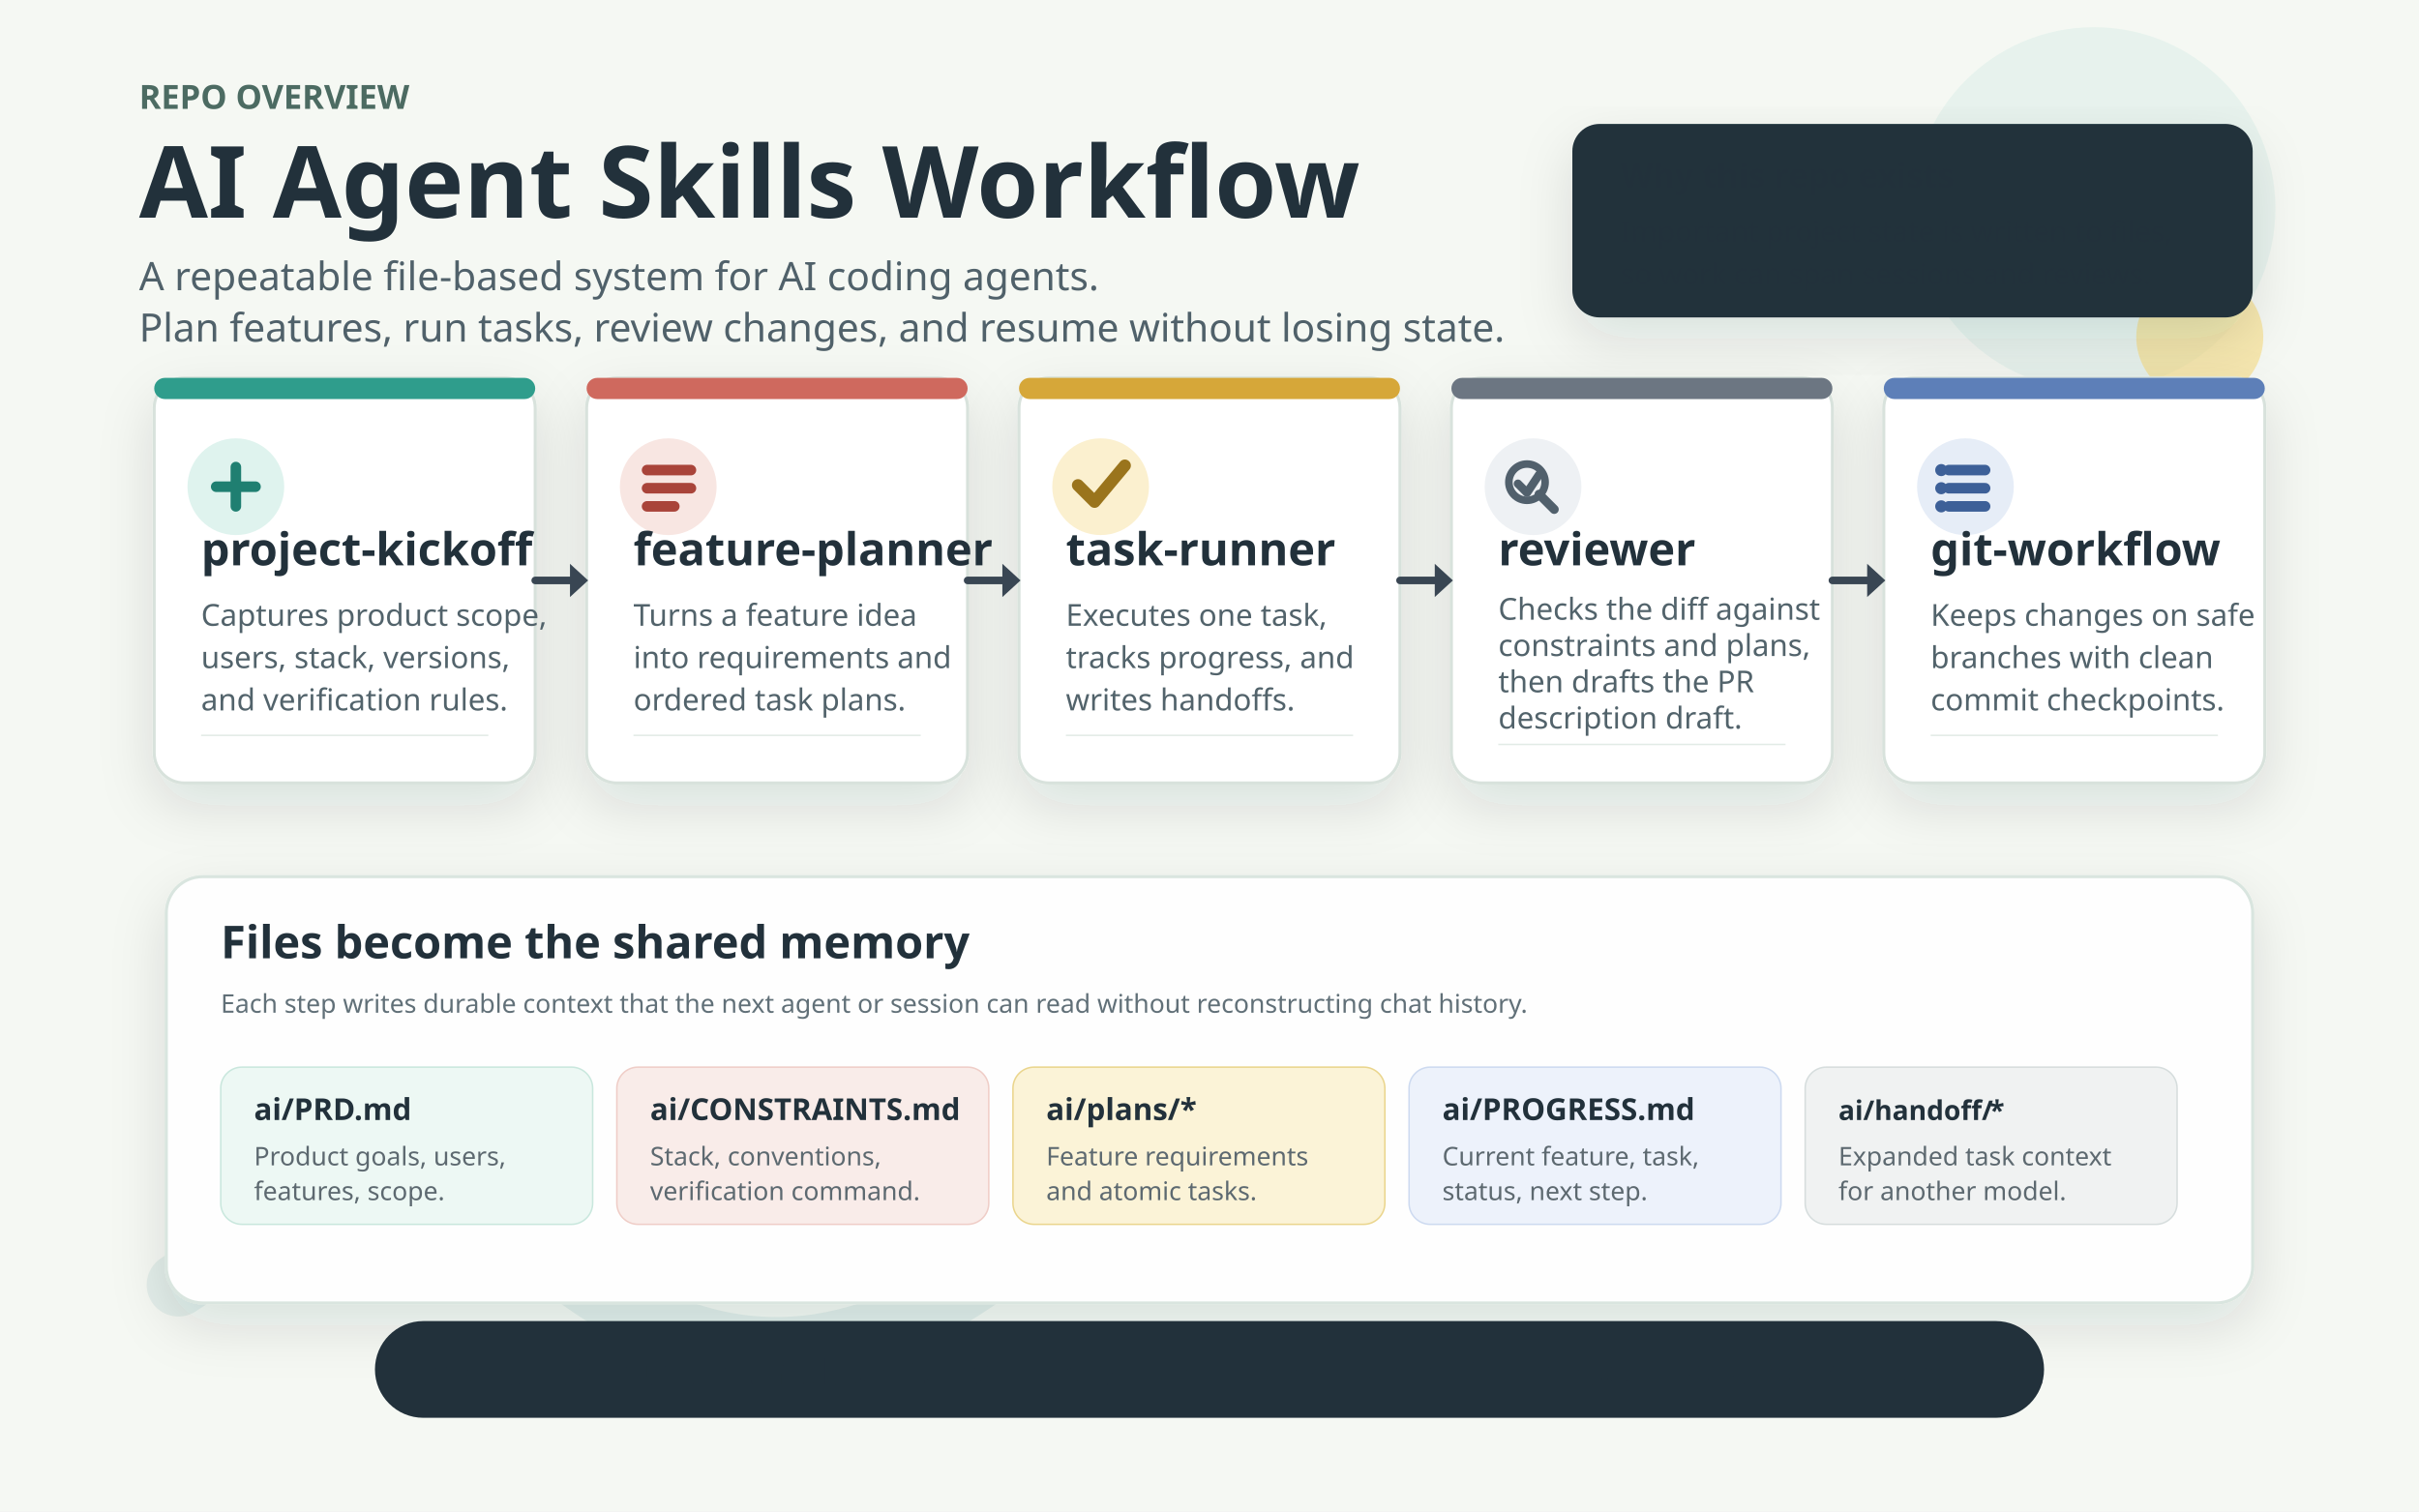
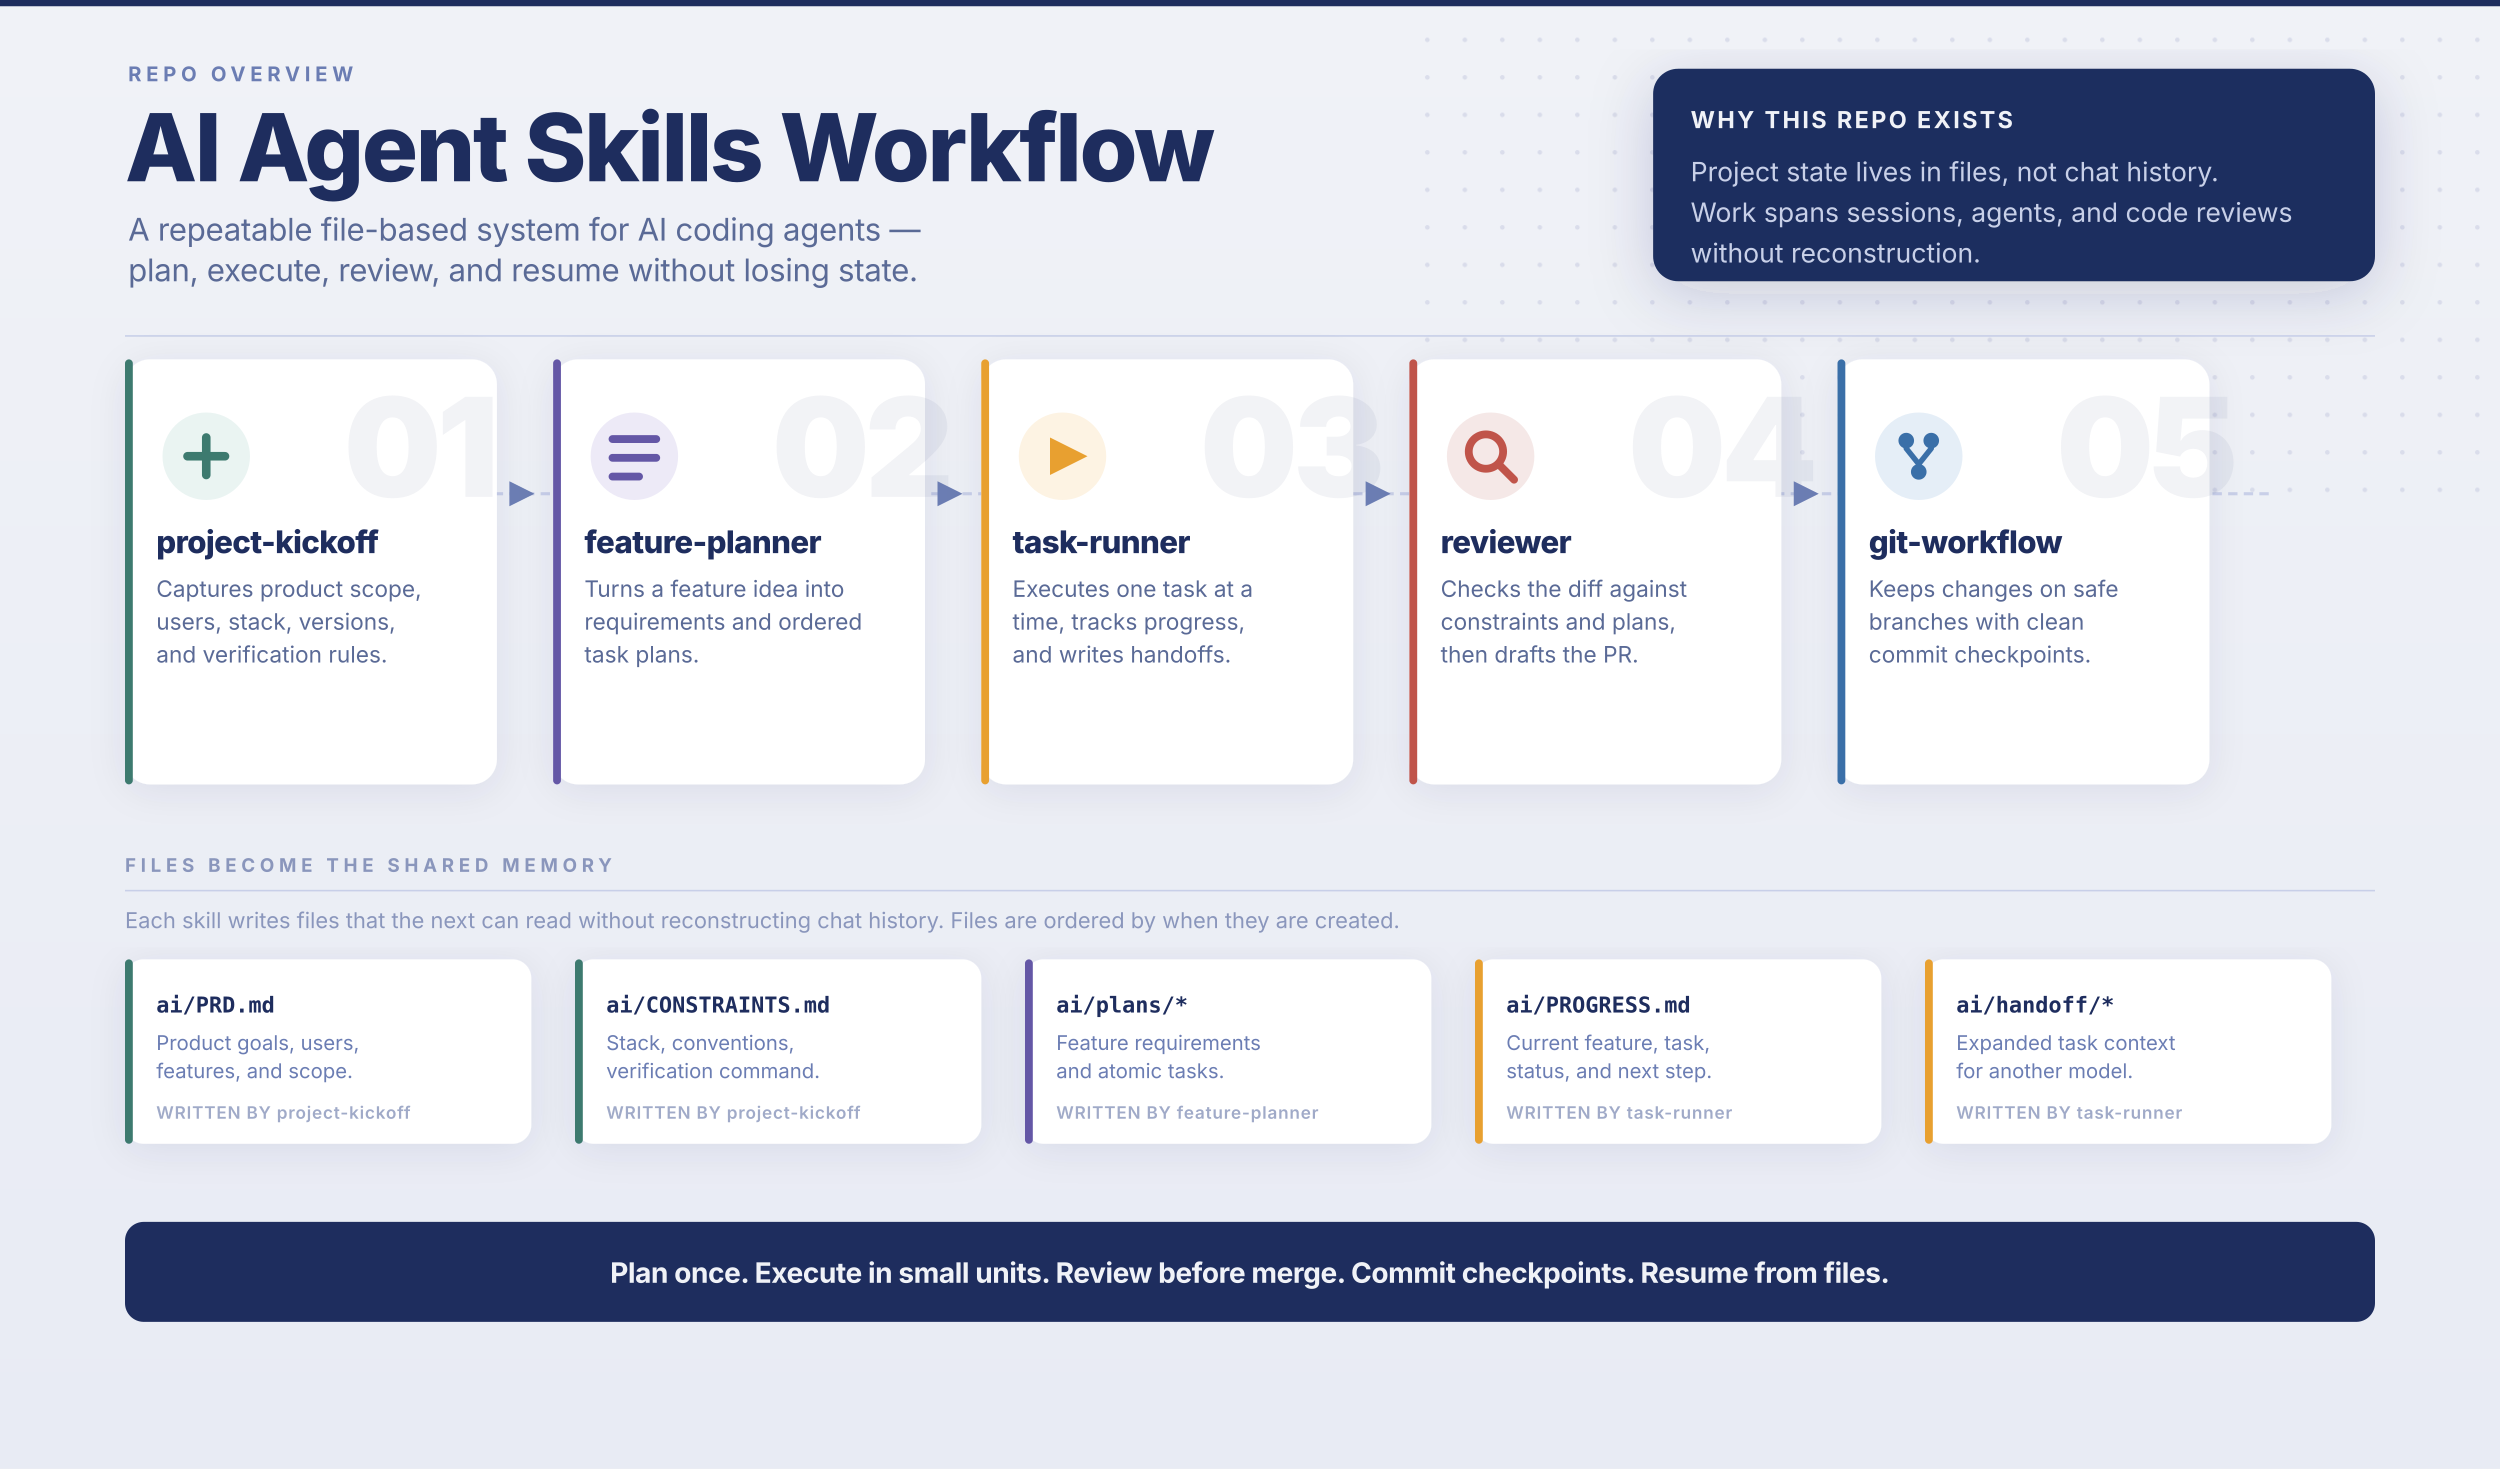
- <svg xmlns="http://www.w3.org/2000/svg" width="1600" height="1000" viewBox="0 0 1600 1000" role="img" aria-labelledby="title desc">
+ <svg xmlns="http://www.w3.org/2000/svg" width="1600" height="940" viewBox="0 0 1600 940" role="img" aria-labelledby="title desc">
  <defs>
-     <linearGradient id="paper" x1="0" y1="0" x2="1" y2="1">
-       <stop offset="0" stop-color="#fbfcf8" />
-       <stop offset="0.55" stop-color="#f3f7f1" />
-       <stop offset="1" stop-color="#eef5f6" />
+     <linearGradient id="bg" x1="0" y1="0" x2="0" y2="1">
+       <stop offset="0" stop-color="#f0f2f7" />
+       <stop offset="1" stop-color="#e8ebf4" />
    </linearGradient>
-     <filter id="soft-shadow" x="-20%" y="-20%" width="140%" height="150%">
-       <feDropShadow dx="0" dy="14" stdDeviation="18" flood-color="#23303a" flood-opacity="0.12" />
+     <filter id="card-shadow" x="-10%" y="-10%" width="130%" height="140%">
+       <feDropShadow dx="0" dy="4" stdDeviation="12" flood-color="#1e2d5e" flood-opacity="0.08" />
    </filter>
-     <pattern id="pinstripe" width="28" height="28" patternUnits="userSpaceOnUse" patternTransform="rotate(45)">
-       <rect width="28" height="28" fill="none" />
-       <path d="M0 0H28" stroke="#d9e4df" stroke-width="1" opacity="0.55" />
+     <filter id="elevated-shadow" x="-15%" y="-15%" width="140%" height="150%">
+       <feDropShadow dx="0" dy="8" stdDeviation="20" flood-color="#1e2d5e" flood-opacity="0.18" />
+     </filter>
+     <pattern id="dotgrid" x="0" y="0" width="24" height="24" patternUnits="userSpaceOnUse">
+       <circle cx="1.5" cy="1.5" r="1.5" fill="#c5cae0" opacity="0.5" />
    </pattern>
-     <marker id="arrow" viewBox="0 0 10 10" refX="8.5" refY="5" markerWidth="11" markerHeight="11" orient="auto-start-reverse">
-       <path d="M0 0L10 5L0 10Z" fill="#394653" />
-     </marker>
    <style>
-       text {
-         font-family: "Noto Sans", "DejaVu Sans", sans-serif;
-         fill: #22313b;
+       text { font-family: "Inter", "Helvetica Neue", "Arial", sans-serif; }
+       .eyebrow {
+         font-size: 13px; font-weight: 700; letter-spacing: 3px; fill: #6b7db3;
      }
-       .eyebrow {
-         font-size: 22px;
-         font-weight: 700;
-         letter-spacing: 0;
-         fill: #4c6b62;
+       .hero-title {
+         font-size: 60px; font-weight: 800; fill: #1e2d5e; letter-spacing: -1.5px;
      }
-       .title {
-         font-size: 66px;
-         font-weight: 800;
+       .hero-sub {
+         font-size: 20px; font-weight: 400; fill: #5a6a96; letter-spacing: -0.2px;
      }
-       .subtitle {
-         font-size: 26px;
-         fill: #50616a;
+       .why-title {
+         font-size: 15px; font-weight: 700; letter-spacing: 1.5px; fill: #f0f2f7;
      }
-       .panel-title {
-         font-size: 30px;
-         font-weight: 800;
+       .why-body {
+         font-size: 17px; fill: #c8d0e8;
      }
-       .panel-copy {
-         font-size: 20px;
-         fill: #52636b;
+       .step-num {
+         font-size: 88px; font-weight: 900; fill: #1e2d5e; opacity: 0.06; letter-spacing: -3px;
      }
-       .file-label {
-         font-size: 20px;
-         font-weight: 700;
+       .step-name {
+         font-size: 20px; font-weight: 800; fill: #1e2d5e; letter-spacing: -0.4px;
      }
-       .file-copy {
-         font-size: 17px;
-         fill: #5d6970;
+       .step-body {
+         font-size: 14.5px; font-weight: 400; fill: #5a6a96;
      }
-       .small {
-         font-size: 17px;
-         fill: #617078;
+       .section-label {
+         font-size: 12px; font-weight: 700; letter-spacing: 3px; fill: #8a96bc;
      }
-       .mono {
-         font-family: "Noto Sans Mono", "DejaVu Sans Mono", monospace;
-         font-size: 17px;
-         fill: #4b5960;
+       .file-name {
+         font-size: 14px; font-weight: 700; fill: #1e2d5e;
+         font-family: "SF Mono", "Fira Code", "Consolas", monospace;
+       }
+       .file-desc {
+         font-size: 13px; fill: #6b7db3;
+       }
+       .file-by {
+         font-size: 11px; font-weight: 600; fill: #a0aac8; letter-spacing: 0.5px;
+       }
+       .footer-text {
+         font-size: 18px; font-weight: 700; fill: #f0f2f7; letter-spacing: -0.3px;
      }
    </style>
  </defs>
-   <rect x="0" y="0" width="1600" height="1000" fill="#f5f8f3" />
-   <circle cx="1385" cy="138" r="120" fill="#e5f2ec" opacity="0.9" />
-   <circle cx="1455" cy="223" r="42" fill="#f7d977" opacity="0.55" />
-   <path d="M118 850C218 782 303 788 384 846C480 915 571 903 660 836" fill="none" stroke="#dbe9e4" stroke-width="42" stroke-linecap="round" opacity="0.72" />
-   <g transform="translate(92 72)">
-     <text class="eyebrow" x="0" y="0">REPO OVERVIEW</text>
-     <text class="title" x="0" y="72">AI Agent Skills Workflow</text>
-     <text class="subtitle" x="0" y="120">A repeatable file-based system for AI coding agents.</text>
-     <text class="subtitle" x="0" y="154">Plan features, run tasks, review changes, and resume without losing state.</text>
+   <rect width="1600" height="940" fill="url(#bg)" />
+   <rect x="900" y="0" width="700" height="320" fill="url(#dotgrid)" />
+   <rect x="0" y="0" width="1600" height="4" fill="#1e2d5e" />
+   <g transform="translate(80 52)">
+     <text class="eyebrow" x="2" y="0">REPO OVERVIEW</text>
+     <text class="hero-title" x="0" y="64">AI Agent Skills Workflow</text>
+     <text class="hero-sub" x="2" y="102">A repeatable file-based system for AI coding agents —</text>
+     <text class="hero-sub" x="2" y="128">plan, execute, review, and resume without losing state.</text>
  </g>
-   <g transform="translate(1040 82)">
-     <rect x="0" y="0" width="450" height="128" rx="18" fill="#22313b" filter="url(#soft-shadow)" />
-     <text x="32" y="42" fill="#f8fbf8" font-size="22" font-weight="800">Why this repo exists</text>
-     <text x="32" y="78" fill="#dbe7df" font-size="19">Important project state is written to files,</text>
-     <text x="32" y="106" fill="#dbe7df" font-size="19">so work can span sessions and reviews.</text>
+   <g transform="translate(1058 44)">
+     <rect x="0" y="0" width="462" height="136" rx="16" fill="#1e2d5e" filter="url(#elevated-shadow)" />
+     <text class="why-title" x="24" y="38">WHY THIS REPO EXISTS</text>
+     <text class="why-body" x="24" y="72">Project state lives in files, not chat history.</text>
+     <text class="why-body" x="24" y="98">Work spans sessions, agents, and code reviews</text>
+     <text class="why-body" x="24" y="124">without reconstruction.</text>
  </g>
-   <g transform="translate(102 250)">
-     <rect x="0" y="0" width="252" height="268" rx="20" fill="#ffffff" stroke="#d8e2dc" stroke-width="2" filter="url(#soft-shadow)" />
-     <rect x="0" y="0" width="252" height="14" rx="7" fill="#2f9d8c" />
-     <circle cx="54" cy="72" r="32" fill="#dff3ee" />
-     <path d="M41 72H67M54 59V85" stroke="#1f7f71" stroke-width="7" stroke-linecap="round" />
-     <text class="panel-title" x="31" y="124">project-kickoff</text>
-     <text class="panel-copy" x="31" y="164">Captures product scope,</text>
-     <text class="panel-copy" x="31" y="192">users, stack, versions,</text>
-     <text class="panel-copy" x="31" y="220">and verification rules.</text>
-     <rect x="31" y="236" width="190" height="1" fill="#e2ebe6" />
+   <line x1="80" y1="215" x2="1520" y2="215" stroke="#c8cfe8" stroke-width="1" />
+   <line x1="146" y1="316" x2="1454" y2="316" stroke="#c8cfe8" stroke-width="2" stroke-dasharray="6 4" />
+   <g transform="translate(80 230)">
+     <rect x="0" y="0" width="238" height="272" rx="16" fill="#ffffff" filter="url(#card-shadow)" />
+     <rect x="0" y="0" width="5" height="272" rx="2.5" fill="#3d7a6f" />
+     <text class="step-num" x="140" y="88">01</text>
+     <circle cx="52" cy="62" r="28" fill="#eaf4f2" />
+     <line x1="52" y1="50" x2="52" y2="74" stroke="#3d7a6f" stroke-width="5.5" stroke-linecap="round" />
+     <line x1="40" y1="62" x2="64" y2="62" stroke="#3d7a6f" stroke-width="5.5" stroke-linecap="round" />
+     <text class="step-name" x="20" y="124">project-kickoff</text>
+     <text class="step-body" x="20" y="152">Captures product scope,</text>
+     <text class="step-body" x="20" y="173">users, stack, versions,</text>
+     <text class="step-body" x="20" y="194">and verification rules.</text>
  </g>
-   <g transform="translate(388 250)">
-     <rect x="0" y="0" width="252" height="268" rx="20" fill="#ffffff" stroke="#d8e2dc" stroke-width="2" filter="url(#soft-shadow)" />
-     <rect x="0" y="0" width="252" height="14" rx="7" fill="#cf695e" />
-     <circle cx="54" cy="72" r="32" fill="#f8e6e2" />
-     <path d="M40 61H69M40 73H69M40 85H58" stroke="#a9443a" stroke-width="7" stroke-linecap="round" />
-     <text class="panel-title" x="31" y="124">feature-planner</text>
-     <text class="panel-copy" x="31" y="164">Turns a feature idea</text>
-     <text class="panel-copy" x="31" y="192">into requirements and</text>
-     <text class="panel-copy" x="31" y="220">ordered task plans.</text>
-     <rect x="31" y="236" width="190" height="1" fill="#e2ebe6" />
+   <polygon points="326,308 342,316 326,324" fill="#6b7db3" />
+   <g transform="translate(354 230)">
+     <rect x="0" y="0" width="238" height="272" rx="16" fill="#ffffff" filter="url(#card-shadow)" />
+     <rect x="0" y="0" width="5" height="272" rx="2.5" fill="#6457a6" />
+     <text class="step-num" x="140" y="88">02</text>
+     <circle cx="52" cy="62" r="28" fill="#edeaf7" />
+     <line x1="38" y1="51" x2="66" y2="51" stroke="#6457a6" stroke-width="5" stroke-linecap="round" />
+     <line x1="38" y1="63" x2="66" y2="63" stroke="#6457a6" stroke-width="5" stroke-linecap="round" />
+     <line x1="38" y1="75" x2="55" y2="75" stroke="#6457a6" stroke-width="5" stroke-linecap="round" />
+     <text class="step-name" x="20" y="124">feature-planner</text>
+     <text class="step-body" x="20" y="152">Turns a feature idea into</text>
+     <text class="step-body" x="20" y="173">requirements and ordered</text>
+     <text class="step-body" x="20" y="194">task plans.</text>
  </g>
-   <g transform="translate(674 250)">
-     <rect x="0" y="0" width="252" height="268" rx="20" fill="#ffffff" stroke="#d8e2dc" stroke-width="2" filter="url(#soft-shadow)" />
-     <rect x="0" y="0" width="252" height="14" rx="7" fill="#d6a739" />
-     <circle cx="54" cy="72" r="32" fill="#fbf0cf" />
-     <path d="M39 71L50 82L70 58" stroke="#9a741c" stroke-width="8" stroke-linecap="round" stroke-linejoin="round" fill="none" />
-     <text class="panel-title" x="31" y="124">task-runner</text>
-     <text class="panel-copy" x="31" y="164">Executes one task,</text>
-     <text class="panel-copy" x="31" y="192">tracks progress, and</text>
-     <text class="panel-copy" x="31" y="220">writes handoffs.</text>
-     <rect x="31" y="236" width="190" height="1" fill="#e2ebe6" />
+   <polygon points="600,308 616,316 600,324" fill="#6b7db3" />
+   <g transform="translate(628 230)">
+     <rect x="0" y="0" width="238" height="272" rx="16" fill="#ffffff" filter="url(#card-shadow)" />
+     <rect x="0" y="0" width="5" height="272" rx="2.5" fill="#e8a030" />
+     <text class="step-num" x="140" y="88">03</text>
+     <circle cx="52" cy="62" r="28" fill="#fdf3e3" />
+     <polygon points="44,50 44,74 68,62" fill="#e8a030" />
+     <text class="step-name" x="20" y="124">task-runner</text>
+     <text class="step-body" x="20" y="152">Executes one task at a</text>
+     <text class="step-body" x="20" y="173">time, tracks progress,</text>
+     <text class="step-body" x="20" y="194">and writes handoffs.</text>
  </g>
-   <g transform="translate(960 250)">
-     <rect x="0" y="0" width="252" height="268" rx="20" fill="#ffffff" stroke="#d8e2dc" stroke-width="2" filter="url(#soft-shadow)" />
-     <rect x="0" y="0" width="252" height="14" rx="7" fill="#6c7682" />
-     <circle cx="54" cy="72" r="32" fill="#eef1f4" />
-     <circle cx="50" cy="69" r="12" fill="none" stroke="#51606c" stroke-width="5" />
-     <path d="M58 77L68 87" stroke="#51606c" stroke-width="6" stroke-linecap="round" />
-     <path d="M44 70L50 76L58 64" stroke="#51606c" stroke-width="5.5" stroke-linecap="round" stroke-linejoin="round" fill="none" />
-     <text class="panel-title" x="31" y="124">reviewer</text>
-     <text class="panel-copy" x="31" y="160">Checks the diff against</text>
-     <text class="panel-copy" x="31" y="184">constraints and plans,</text>
-     <text class="panel-copy" x="31" y="208">then drafts the PR</text>
-     <text class="panel-copy" x="31" y="232">description draft.</text>
-     <rect x="31" y="242" width="190" height="1" fill="#e2ebe6" />
+   <polygon points="874,308 890,316 874,324" fill="#6b7db3" />
+   <g transform="translate(902 230)">
+     <rect x="0" y="0" width="238" height="272" rx="16" fill="#ffffff" filter="url(#card-shadow)" />
+     <rect x="0" y="0" width="5" height="272" rx="2.5" fill="#c0544a" />
+     <text class="step-num" x="140" y="88">04</text>
+     <circle cx="52" cy="62" r="28" fill="#f5e8e7" />
+     <circle cx="49" cy="59" r="11" fill="none" stroke="#c0544a" stroke-width="5" />
+     <line x1="57" y1="67" x2="67" y2="77" stroke="#c0544a" stroke-width="5" stroke-linecap="round" />
+     <text class="step-name" x="20" y="124">reviewer</text>
+     <text class="step-body" x="20" y="152">Checks the diff against</text>
+     <text class="step-body" x="20" y="173">constraints and plans,</text>
+     <text class="step-body" x="20" y="194">then drafts the PR.</text>
  </g>
-   <g transform="translate(1246 250)">
-     <rect x="0" y="0" width="252" height="268" rx="20" fill="#ffffff" stroke="#d8e2dc" stroke-width="2" filter="url(#soft-shadow)" />
-     <rect x="0" y="0" width="252" height="14" rx="7" fill="#5d7fb8" />
-     <circle cx="54" cy="72" r="32" fill="#e6edf7" />
-     <path d="M43 61H67M43 73H67M43 85H67" stroke="#3d6098" stroke-width="7" stroke-linecap="round" />
-     <circle cx="38" cy="61" r="4" fill="#3d6098" />
-     <circle cx="38" cy="73" r="4" fill="#3d6098" />
-     <circle cx="38" cy="85" r="4" fill="#3d6098" />
-     <text class="panel-title" x="31" y="124">git-workflow</text>
-     <text class="panel-copy" x="31" y="164">Keeps changes on safe</text>
-     <text class="panel-copy" x="31" y="192">branches with clean</text>
-     <text class="panel-copy" x="31" y="220">commit checkpoints.</text>
-     <rect x="31" y="236" width="190" height="1" fill="#e2ebe6" />
+   <polygon points="1148,308 1164,316 1148,324" fill="#6b7db3" />
+   <g transform="translate(1176 230)">
+     <rect x="0" y="0" width="238" height="272" rx="16" fill="#ffffff" filter="url(#card-shadow)" />
+     <rect x="0" y="0" width="5" height="272" rx="2.5" fill="#3a6fa8" />
+     <text class="step-num" x="140" y="88">05</text>
+     <circle cx="52" cy="62" r="28" fill="#e5eef7" />
+     <circle cx="44" cy="52" r="5" fill="#3a6fa8" />
+     <circle cx="60" cy="52" r="5" fill="#3a6fa8" />
+     <circle cx="52" cy="72" r="5" fill="#3a6fa8" />
+     <line x1="44" y1="57" x2="52" y2="67" stroke="#3a6fa8" stroke-width="3.5" stroke-linecap="round" />
+     <line x1="60" y1="57" x2="52" y2="67" stroke="#3a6fa8" stroke-width="3.5" stroke-linecap="round" />
+     <text class="step-name" x="20" y="124">git-workflow</text>
+     <text class="step-body" x="20" y="152">Keeps changes on safe</text>
+     <text class="step-body" x="20" y="173">branches with clean</text>
+     <text class="step-body" x="20" y="194">commit checkpoints.</text>
  </g>
-   <g fill="#394653" stroke="#394653" stroke-width="5" stroke-linecap="round">
-     <path d="M354 384H378" />
-     <path d="M640 384H664" />
-     <path d="M926 384H950" />
-     <path d="M1212 384H1236" />
-     <path d="M377 373L389 384L377 395Z" stroke="none" />
-     <path d="M663 373L675 384L663 395Z" stroke="none" />
-     <path d="M949 373L961 384L949 395Z" stroke="none" />
-     <path d="M1235 373L1247 384L1235 395Z" stroke="none" />
+   <text class="section-label" x="80" y="558">FILES BECOME THE SHARED MEMORY</text>
+   <line x1="80" y1="570" x2="1520" y2="570" stroke="#c8cfe8" stroke-width="1" />
+   <text x="80" y="594" style="font-size:14px; fill:#8a96bc; font-family: Inter, Helvetica Neue, Arial, sans-serif;">
+     Each skill writes files that the next can read without reconstructing chat history. Files are ordered by when they are created.
+   </text>
+   <g transform="translate(80 614)">
+     <rect x="0" y="0" width="260" height="118" rx="12" fill="#ffffff" filter="url(#card-shadow)" />
+     <rect x="0" y="0" width="5" height="118" rx="2.5" fill="#3d7a6f" />
+     <text class="file-name" x="20" y="34">ai/PRD.md</text>
+     <text class="file-desc" x="20" y="58">Product goals, users,</text>
+     <text class="file-desc" x="20" y="76">features, and scope.</text>
+     <text class="file-by" x="20" y="102">WRITTEN BY project-kickoff</text>
  </g>
-   <g transform="translate(110 580)">
-     <rect x="0" y="0" width="1380" height="282" rx="24" fill="#fefefe" stroke="#d9e5df" stroke-width="2" filter="url(#soft-shadow)" />
-     <text x="36" y="54" font-size="30" font-weight="800">Files become the shared memory</text>
-     <text x="36" y="90" class="small">Each step writes durable context that the next agent or session can read without reconstructing chat history.</text>
-     <g transform="translate(36 126)">
-       <rect x="0" y="0" width="246" height="104" rx="14" fill="#edf8f4" stroke="#c9e7dd" />
-       <text class="file-label" x="22" y="35">ai/PRD.md</text>
-       <text class="file-copy" x="22" y="65">Product goals, users,</text>
-       <text class="file-copy" x="22" y="88">features, scope.</text>
-     </g>
-     <g transform="translate(298 126)">
-       <rect x="0" y="0" width="246" height="104" rx="14" fill="#f9ece9" stroke="#efcdc7" />
-       <text class="file-label" x="22" y="35">ai/CONSTRAINTS.md</text>
-       <text class="file-copy" x="22" y="65">Stack, conventions,</text>
-       <text class="file-copy" x="22" y="88">verification command.</text>
-     </g>
-     <g transform="translate(560 126)">
-       <rect x="0" y="0" width="246" height="104" rx="14" fill="#fbf3d7" stroke="#ead58d" />
-       <text class="file-label" x="22" y="35">ai/plans/*</text>
-       <text class="file-copy" x="22" y="65">Feature requirements</text>
-       <text class="file-copy" x="22" y="88">and atomic tasks.</text>
-     </g>
-     <g transform="translate(822 126)">
-       <rect x="0" y="0" width="246" height="104" rx="14" fill="#edf2fb" stroke="#cddaf0" />
-       <text class="file-label" x="22" y="35">ai/PROGRESS.md</text>
-       <text class="file-copy" x="22" y="65">Current feature, task,</text>
-       <text class="file-copy" x="22" y="88">status, next step.</text>
-     </g>
-     <g transform="translate(1084 126)">
-       <rect x="0" y="0" width="246" height="104" rx="14" fill="#f0f2f2" stroke="#d6dddd" />
-       <text class="file-label" x="22" y="35" style="font-size:18px">ai/handoff/</text>
-       <text class="file-label" x="122" y="35" style="font-size:18px">*</text>
-       <text class="file-copy" x="22" y="65">Expanded task context</text>
-       <text class="file-copy" x="22" y="88">for another model.</text>
-     </g>
+   <g transform="translate(368 614)">
+     <rect x="0" y="0" width="260" height="118" rx="12" fill="#ffffff" filter="url(#card-shadow)" />
+     <rect x="0" y="0" width="5" height="118" rx="2.5" fill="#3d7a6f" />
+     <text class="file-name" x="20" y="34">ai/CONSTRAINTS.md</text>
+     <text class="file-desc" x="20" y="58">Stack, conventions,</text>
+     <text class="file-desc" x="20" y="76">verification command.</text>
+     <text class="file-by" x="20" y="102">WRITTEN BY project-kickoff</text>
  </g>
-   <g transform="translate(248 910)">
-     <rect x="0" y="-36" width="1104" height="64" rx="32" fill="#22313b" />
-     <text x="552" y="6" text-anchor="middle" fill="#f7fbf8" font-size="23" font-weight="800">Plan once. Execute in small units. Review before merge. Commit checkpoints. Resume from files.</text>
+   <g transform="translate(656 614)">
+     <rect x="0" y="0" width="260" height="118" rx="12" fill="#ffffff" filter="url(#card-shadow)" />
+     <rect x="0" y="0" width="5" height="118" rx="2.5" fill="#6457a6" />
+     <text class="file-name" x="20" y="34">ai/plans/*</text>
+     <text class="file-desc" x="20" y="58">Feature requirements</text>
+     <text class="file-desc" x="20" y="76">and atomic tasks.</text>
+     <text class="file-by" x="20" y="102">WRITTEN BY feature-planner</text>
+   </g>
+   <g transform="translate(944 614)">
+     <rect x="0" y="0" width="260" height="118" rx="12" fill="#ffffff" filter="url(#card-shadow)" />
+     <rect x="0" y="0" width="5" height="118" rx="2.5" fill="#e8a030" />
+     <text class="file-name" x="20" y="34">ai/PROGRESS.md</text>
+     <text class="file-desc" x="20" y="58">Current feature, task,</text>
+     <text class="file-desc" x="20" y="76">status, and next step.</text>
+     <text class="file-by" x="20" y="102">WRITTEN BY task-runner</text>
+   </g>
+   <g transform="translate(1232 614)">
+     <rect x="0" y="0" width="260" height="118" rx="12" fill="#ffffff" filter="url(#card-shadow)" />
+     <rect x="0" y="0" width="5" height="118" rx="2.5" fill="#e8a030" />
+     <text class="file-name" x="20" y="34">ai/handoff/*</text>
+     <text class="file-desc" x="20" y="58">Expanded task context</text>
+     <text class="file-desc" x="20" y="76">for another model.</text>
+     <text class="file-by" x="20" y="102">WRITTEN BY task-runner</text>
+   </g>
+   <g transform="translate(80 782)">
+     <rect x="0" y="0" width="1440" height="64" rx="12" fill="#1e2d5e" />
+     <text class="footer-text" x="720" y="39" text-anchor="middle">
+       Plan once.  Execute in small units.  Review before merge.  Commit checkpoints.  Resume from files.
+     </text>
  </g>
</svg>
